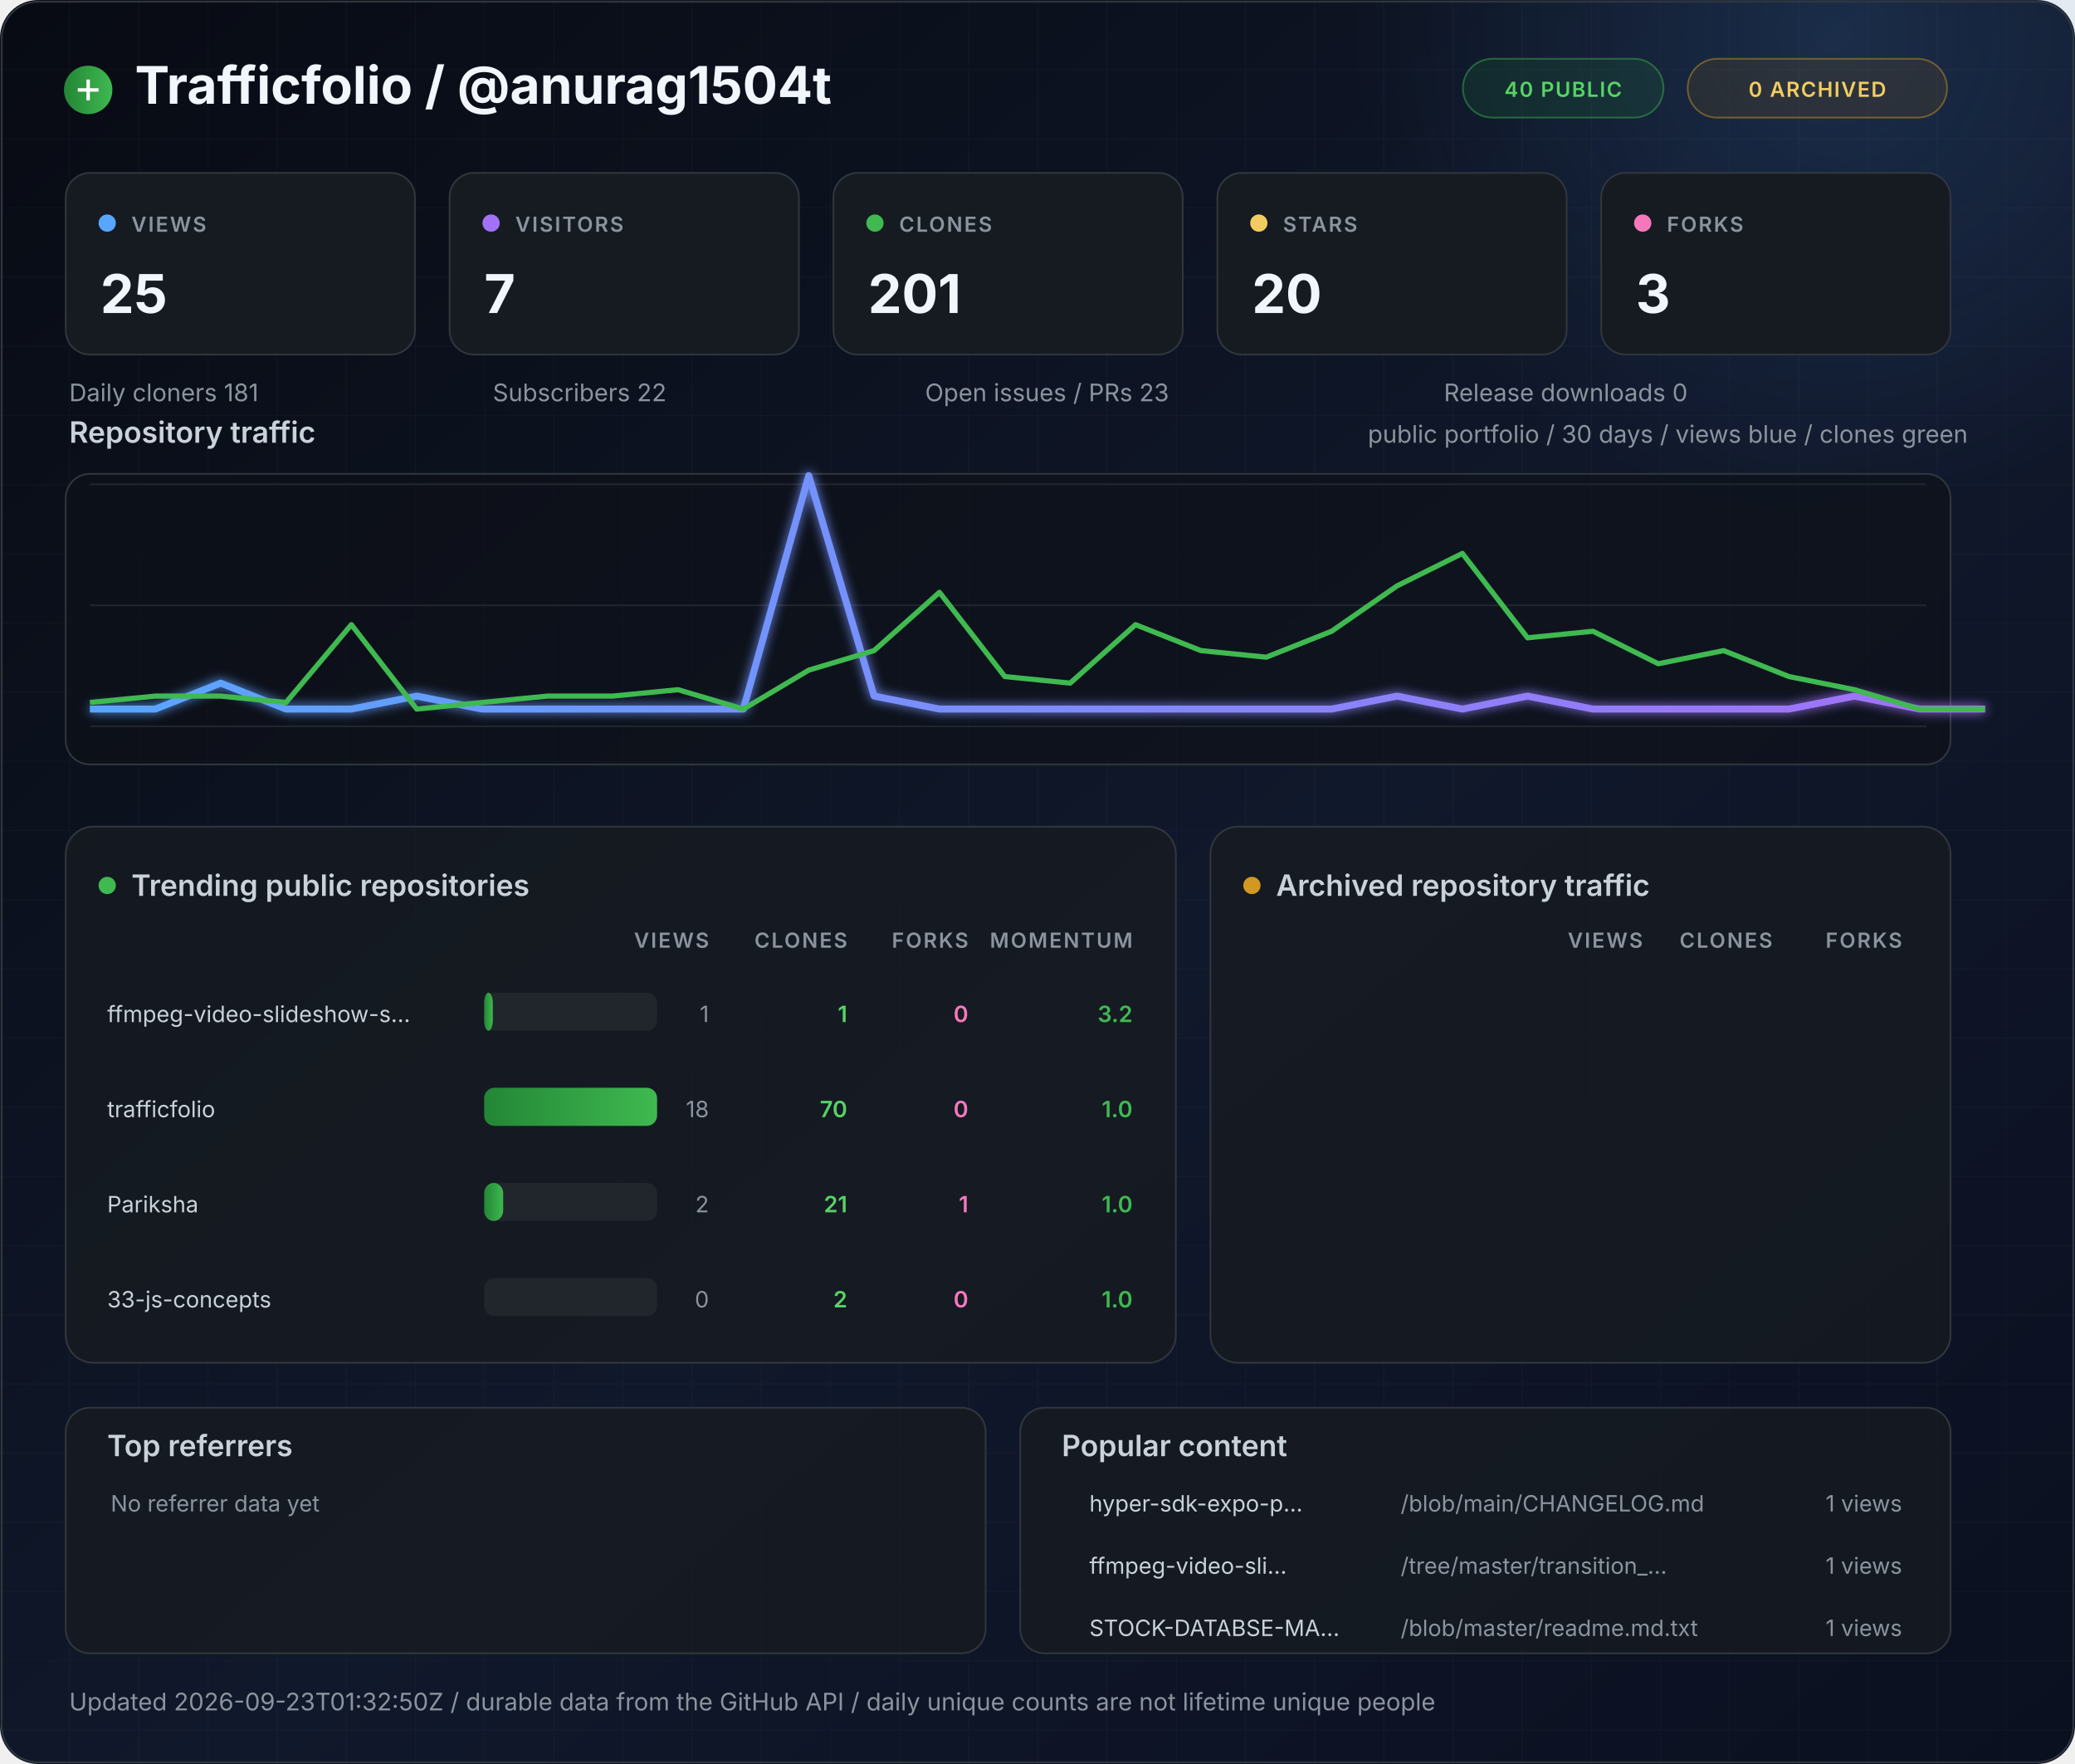
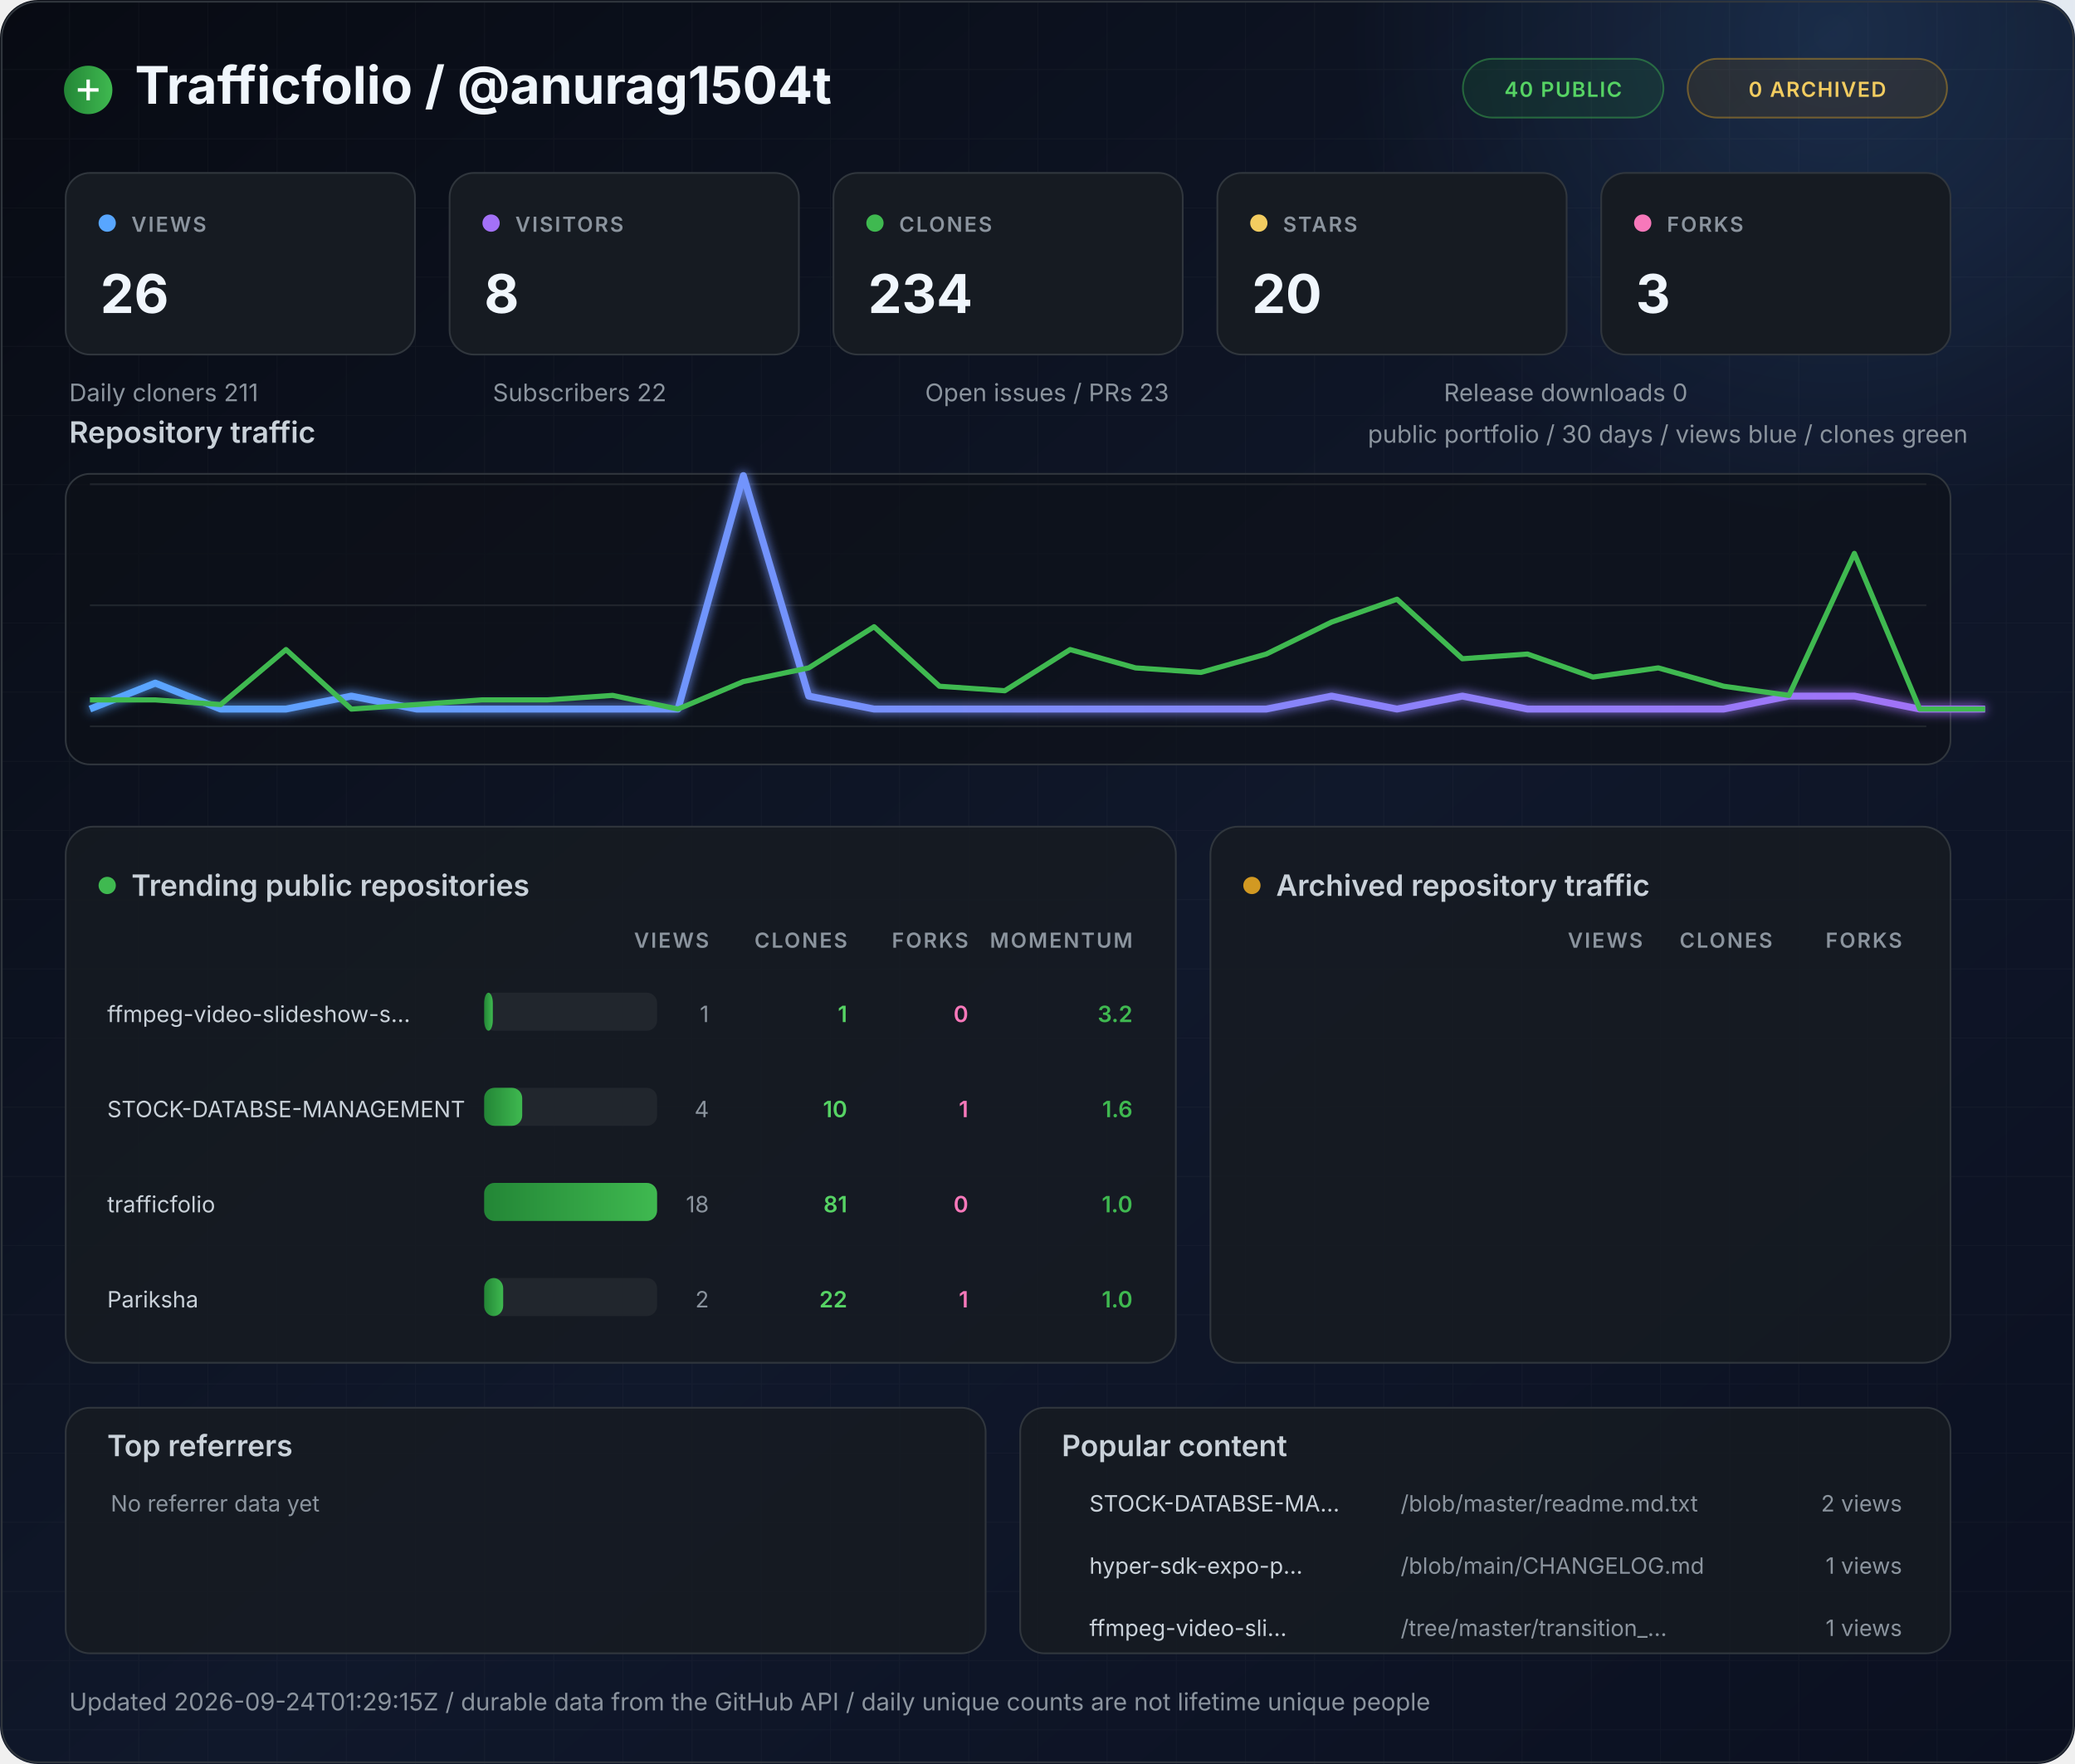
<svg xmlns="http://www.w3.org/2000/svg" width="1200" height="1020" viewBox="0 0 1200 1020" role="img" aria-label="Trafficfolio GitHub analytics dashboard for anurag1504t">
  <defs>
    <linearGradient id="bg" x1="0" y1="0" x2="1" y2="1">
      <stop stop-color="#080b13" />
      <stop offset=".55" stop-color="#10182b" />
      <stop offset="1" stop-color="#0b1020" />
    </linearGradient>
    <linearGradient id="line" x1="0" y1="0" x2="1" y2="0">
      <stop stop-color="#58a6ff" />
      <stop offset="1" stop-color="#a371f7" />
    </linearGradient>
    <linearGradient id="bar" x1="0" y1="0" x2="1" y2="0">
      <stop stop-color="#238636" />
      <stop offset="1" stop-color="#3fb950" />
    </linearGradient>
    <linearGradient id="archiveBar" x1="0" y1="0" x2="1" y2="0">
      <stop stop-color="#9e6a03" />
      <stop offset="1" stop-color="#f2cc60" />
    </linearGradient>
    <radialGradient id="ambient">
      <stop stop-color="#58a6ff" stop-opacity=".16" />
      <stop offset="1" stop-color="#58a6ff" stop-opacity="0" />
    </radialGradient>
    <pattern id="grid" width="40" height="40" patternUnits="userSpaceOnUse">
      <path d="M40 0H0V40" fill="none" stroke="#ffffff" stroke-opacity=".025" />
    </pattern>
    <filter id="glow">
      <feGaussianBlur stdDeviation="3" result="b" />
      <feMerge>
        <feMergeNode in="b" />
        <feMergeNode in="SourceGraphic" />
      </feMerge>
    </filter>
    <style>
    .title{font:750 30px -apple-system,BlinkMacSystemFont,"Segoe UI",sans-serif;fill:#f0f6fc}
    .subtitle{font:14px -apple-system,BlinkMacSystemFont,"Segoe UI",sans-serif;fill:#8b949e}
    .label{font:600 12px -apple-system,BlinkMacSystemFont,"Segoe UI",sans-serif;fill:#8b949e;letter-spacing:1px}
    .metric{font:700 31px -apple-system,BlinkMacSystemFont,"Segoe UI",sans-serif;fill:#f0f6fc}
    .section{font:600 17px -apple-system,BlinkMacSystemFont,"Segoe UI",sans-serif;fill:#c9d1d9}
    .repo,.value,.trend,.archive,.clone,.fork{font:13px -apple-system,BlinkMacSystemFont,"Segoe UI",sans-serif;fill:#c9d1d9}
    .value{fill:#8b949e} .trend{fill:#3fb950;font-weight:600} .archive{fill:#d29922}
    .clone{fill:#56d364;font-weight:600} .fork{fill:#f778ba;font-weight:600}
    .pill{font:600 12px -apple-system,BlinkMacSystemFont,"Segoe UI",sans-serif;letter-spacing:.7px}
  </style>
  </defs>
  <rect width="1200" height="1020" rx="22" fill="url(#bg)" />
  <rect width="1200" height="1020" rx="22" fill="url(#grid)" />
  <circle cx="1060" cy="20" r="280" fill="url(#ambient)" />
  <rect x="1" y="1" width="1198" height="1018" rx="21" fill="none" stroke="#30363d" />
  <circle cx="51" cy="52" r="14" fill="url(#bar)" />
  <path d="M45 52h12M51 46v12" stroke="#fff" stroke-width="2" />
  <text x="78" y="60" class="title">Trafficfolio / @anurag1504t</text>
  <rect x="846" y="34" width="116" height="34" rx="17" fill="#238636" fill-opacity=".16" stroke="#3fb950" stroke-opacity=".45" />
  <text x="904" y="56" text-anchor="middle" class="pill" fill="#56d364">40 PUBLIC</text>
  <rect x="976" y="34" width="150" height="34" rx="17" fill="#9e6a03" fill-opacity=".14" stroke="#d29922" stroke-opacity=".45" />
  <text x="1051" y="56" text-anchor="middle" class="pill" fill="#f2cc60">0 ARCHIVED</text>
  <rect x="38" y="100" width="202" height="105" rx="14" fill="#161b22" stroke="#30363d" />
  <circle cx="62" cy="129" r="5" fill="#58a6ff" />
  <text x="76" y="134" class="label">VIEWS</text>
-   <text x="58" y="181" class="metric">25</text>
+   <text x="58" y="181" class="metric">26</text>
  <rect x="260" y="100" width="202" height="105" rx="14" fill="#161b22" stroke="#30363d" />
  <circle cx="284" cy="129" r="5" fill="#a371f7" />
  <text x="298" y="134" class="label">VISITORS</text>
-   <text x="280" y="181" class="metric">7</text>
+   <text x="280" y="181" class="metric">8</text>
  <rect x="482" y="100" width="202" height="105" rx="14" fill="#161b22" stroke="#30363d" />
  <circle cx="506" cy="129" r="5" fill="#3fb950" />
  <text x="520" y="134" class="label">CLONES</text>
-   <text x="502" y="181" class="metric">201</text>
+   <text x="502" y="181" class="metric">234</text>
  <rect x="704" y="100" width="202" height="105" rx="14" fill="#161b22" stroke="#30363d" />
  <circle cx="728" cy="129" r="5" fill="#f2cc60" />
  <text x="742" y="134" class="label">STARS</text>
  <text x="724" y="181" class="metric">20</text>
  <rect x="926" y="100" width="202" height="105" rx="14" fill="#161b22" stroke="#30363d" />
  <circle cx="950" cy="129" r="5" fill="#f778ba" />
  <text x="964" y="134" class="label">FORKS</text>
  <text x="946" y="181" class="metric">3</text>
-   <text x="40" y="232" class="subtitle">Daily cloners 181</text>
+   <text x="40" y="232" class="subtitle">Daily cloners 211</text>
  <text x="285" y="232" class="subtitle">Subscribers 22</text>
  <text x="535" y="232" class="subtitle">Open issues / PRs 23</text>
  <text x="835" y="232" class="subtitle">Release downloads 0</text>
  <text x="40" y="256" class="section">Repository traffic</text>
  <text x="1138" y="256" text-anchor="end" class="subtitle">public portfolio / 30 days / views blue / clones green</text>
  <rect x="38" y="274" width="1090" height="168" rx="14" fill="#0d1117" fill-opacity=".62" stroke="#30363d" />
  <line x1="52" y1="420" x2="1114" y2="420" stroke="#21262d" />
  <line x1="52" y1="350" x2="1114" y2="350" stroke="#21262d" />
  <line x1="52" y1="280" x2="1114" y2="280" stroke="#21262d" />
-   <polyline points="52.0,410.0 89.8,410.0 127.6,395.0 165.4,410.0 203.2,410.0 241.0,402.5 278.8,410.0 316.6,410.0 354.3,410.0 392.1,410.0 429.9,410.0 467.7,275.0 505.5,402.5 543.3,410.0 581.1,410.0 618.9,410.0 656.7,410.0 694.5,410.0 732.3,410.0 770.1,410.0 807.9,402.5 845.7,410.0 883.4,402.5 921.2,410.0 959.0,410.0 996.8,410.0 1034.6,410.0 1072.4,402.5 1110.2,410.0 1148.0,410.0" fill="none" stroke="url(#line)" stroke-width="4" stroke-linejoin="round" filter="url(#glow)" />
-   <polyline points="52.0,406.2 89.8,402.5 127.6,402.5 165.4,406.2 203.2,361.2 241.0,410.0 278.8,406.2 316.6,402.5 354.3,402.5 392.1,398.8 429.9,410.0 467.7,387.5 505.5,376.2 543.3,342.5 581.1,391.2 618.9,395.0 656.7,361.2 694.5,376.2 732.3,380.0 770.1,365.0 807.9,338.8 845.7,320.0 883.4,368.8 921.2,365.0 959.0,383.8 996.8,376.2 1034.6,391.2 1072.4,398.8 1110.2,410.0 1148.0,410.0" fill="none" stroke="#3fb950" stroke-width="3" stroke-linejoin="round" />
+   <polyline points="52.0,410.0 89.8,395.0 127.6,410.0 165.4,410.0 203.2,402.5 241.0,410.0 278.8,410.0 316.6,410.0 354.3,410.0 392.1,410.0 429.9,275.0 467.7,402.5 505.5,410.0 543.3,410.0 581.1,410.0 618.9,410.0 656.7,410.0 694.5,410.0 732.3,410.0 770.1,402.5 807.9,410.0 845.7,402.5 883.4,410.0 921.2,410.0 959.0,410.0 996.8,410.0 1034.6,402.5 1072.4,402.5 1110.2,410.0 1148.0,410.0" fill="none" stroke="url(#line)" stroke-width="4" stroke-linejoin="round" filter="url(#glow)" />
+   <polyline points="52.0,404.7 89.8,404.7 127.6,407.4 165.4,375.6 203.2,410.0 241.0,407.4 278.8,404.7 316.6,404.7 354.3,402.1 392.1,410.0 429.9,394.1 467.7,386.2 505.5,362.4 543.3,396.8 581.1,399.4 618.9,375.6 656.7,386.2 694.5,388.8 732.3,378.2 770.1,359.7 807.9,346.5 845.7,380.9 883.4,378.2 921.2,391.5 959.0,386.2 996.8,396.8 1034.6,402.1 1072.4,320.0 1110.2,410.0 1148.0,410.0" fill="none" stroke="#3fb950" stroke-width="3" stroke-linejoin="round" />
  <rect x="38" y="478" width="642" height="310" rx="16" fill="#161b22" fill-opacity=".82" stroke="#30363d" />
  <circle cx="62" cy="512" r="5" fill="#3fb950" />
  <text x="76" y="518" class="section">Trending public repositories</text>
  <text x="410" y="548" text-anchor="end" class="label">VIEWS</text>
  <text x="490" y="548" text-anchor="end" class="label">CLONES</text>
  <text x="560" y="548" text-anchor="end" class="label">FORKS</text>
  <text x="655" y="548" text-anchor="end" class="label">MOMENTUM</text>
  <text x="62" y="591" class="repo">ffmpeg-video-slideshow-s...</text>
  <rect x="280" y="574" width="100" height="22" rx="6" fill="#21262d" />
  <rect x="280" y="574" width="5" height="22" rx="6" fill="url(#bar)" />
  <text x="410" y="591" text-anchor="end" class="value">1</text>
  <text x="490" y="591" text-anchor="end" class="clone">1</text>
  <text x="560" y="591" text-anchor="end" class="fork">0</text>
  <text x="655" y="591" text-anchor="end" class="trend">3.2</text>
-   <text x="62" y="646" class="repo">trafficfolio</text>
+   <text x="62" y="646" class="repo">STOCK-DATABSE-MANAGEMENT</text>
  <rect x="280" y="629" width="100" height="22" rx="6" fill="#21262d" />
-   <rect x="280" y="629" width="100" height="22" rx="6" fill="url(#bar)" />
-   <text x="410" y="646" text-anchor="end" class="value">18</text>
-   <text x="490" y="646" text-anchor="end" class="clone">70</text>
-   <text x="560" y="646" text-anchor="end" class="fork">0</text>
-   <text x="655" y="646" text-anchor="end" class="trend">1.0</text>
-   <text x="62" y="701" class="repo">Pariksha</text>
+   <rect x="280" y="629" width="22" height="22" rx="6" fill="url(#bar)" />
+   <text x="410" y="646" text-anchor="end" class="value">4</text>
+   <text x="490" y="646" text-anchor="end" class="clone">10</text>
+   <text x="560" y="646" text-anchor="end" class="fork">1</text>
+   <text x="655" y="646" text-anchor="end" class="trend">1.6</text>
+   <text x="62" y="701" class="repo">trafficfolio</text>
  <rect x="280" y="684" width="100" height="22" rx="6" fill="#21262d" />
-   <rect x="280" y="684" width="11" height="22" rx="6" fill="url(#bar)" />
-   <text x="410" y="701" text-anchor="end" class="value">2</text>
-   <text x="490" y="701" text-anchor="end" class="clone">21</text>
-   <text x="560" y="701" text-anchor="end" class="fork">1</text>
+   <rect x="280" y="684" width="100" height="22" rx="6" fill="url(#bar)" />
+   <text x="410" y="701" text-anchor="end" class="value">18</text>
+   <text x="490" y="701" text-anchor="end" class="clone">81</text>
+   <text x="560" y="701" text-anchor="end" class="fork">0</text>
  <text x="655" y="701" text-anchor="end" class="trend">1.0</text>
-   <text x="62" y="756" class="repo">33-js-concepts</text>
+   <text x="62" y="756" class="repo">Pariksha</text>
  <rect x="280" y="739" width="100" height="22" rx="6" fill="#21262d" />
-   <rect x="280" y="739" width="0" height="22" rx="6" fill="url(#bar)" />
-   <text x="410" y="756" text-anchor="end" class="value">0</text>
-   <text x="490" y="756" text-anchor="end" class="clone">2</text>
-   <text x="560" y="756" text-anchor="end" class="fork">0</text>
+   <rect x="280" y="739" width="11" height="22" rx="6" fill="url(#bar)" />
+   <text x="410" y="756" text-anchor="end" class="value">2</text>
+   <text x="490" y="756" text-anchor="end" class="clone">22</text>
+   <text x="560" y="756" text-anchor="end" class="fork">1</text>
  <text x="655" y="756" text-anchor="end" class="trend">1.0</text>
  <rect x="700" y="478" width="428" height="310" rx="16" fill="#161b22" fill-opacity=".82" stroke="#30363d" />
  <circle cx="724" cy="512" r="5" fill="#d29922" />
  <text x="738" y="518" class="section">Archived repository traffic</text>
  <text x="950" y="548" text-anchor="end" class="label">VIEWS</text>
  <text x="1025" y="548" text-anchor="end" class="label">CLONES</text>
  <text x="1100" y="548" text-anchor="end" class="label">FORKS</text>
  <rect x="38" y="814" width="532" height="142" rx="14" fill="#161b22" fill-opacity=".82" stroke="#30363d" />
  <text x="62" y="842" class="section">Top referrers</text>
  <text x="64" y="874" class="value">No referrer data yet</text>
  <rect x="590" y="814" width="538" height="142" rx="14" fill="#161b22" fill-opacity=".82" stroke="#30363d" />
  <text x="614" y="842" class="section">Popular content</text>
-   <text x="630" y="874" class="repo">hyper-sdk-expo-p...</text>
-   <text x="810" y="874" class="value">/blob/main/CHANGELOG.md</text>
-   <text x="1100" y="874" text-anchor="end" class="value">1 views</text>
-   <text x="630" y="910" class="repo">ffmpeg-video-sli...</text>
-   <text x="810" y="910" class="value">/tree/master/transition_...</text>
+   <text x="630" y="874" class="repo">STOCK-DATABSE-MA...</text>
+   <text x="810" y="874" class="value">/blob/master/readme.md.txt</text>
+   <text x="1100" y="874" text-anchor="end" class="value">2 views</text>
+   <text x="630" y="910" class="repo">hyper-sdk-expo-p...</text>
+   <text x="810" y="910" class="value">/blob/main/CHANGELOG.md</text>
  <text x="1100" y="910" text-anchor="end" class="value">1 views</text>
-   <text x="630" y="946" class="repo">STOCK-DATABSE-MA...</text>
-   <text x="810" y="946" class="value">/blob/master/readme.md.txt</text>
+   <text x="630" y="946" class="repo">ffmpeg-video-sli...</text>
+   <text x="810" y="946" class="value">/tree/master/transition_...</text>
  <text x="1100" y="946" text-anchor="end" class="value">1 views</text>
-   <text x="40" y="989" class="subtitle">Updated 2026-09-23T01:32:50Z / durable data from the GitHub API / daily unique counts are not lifetime unique people</text>
+   <text x="40" y="989" class="subtitle">Updated 2026-09-24T01:29:15Z / durable data from the GitHub API / daily unique counts are not lifetime unique people</text>
</svg>
